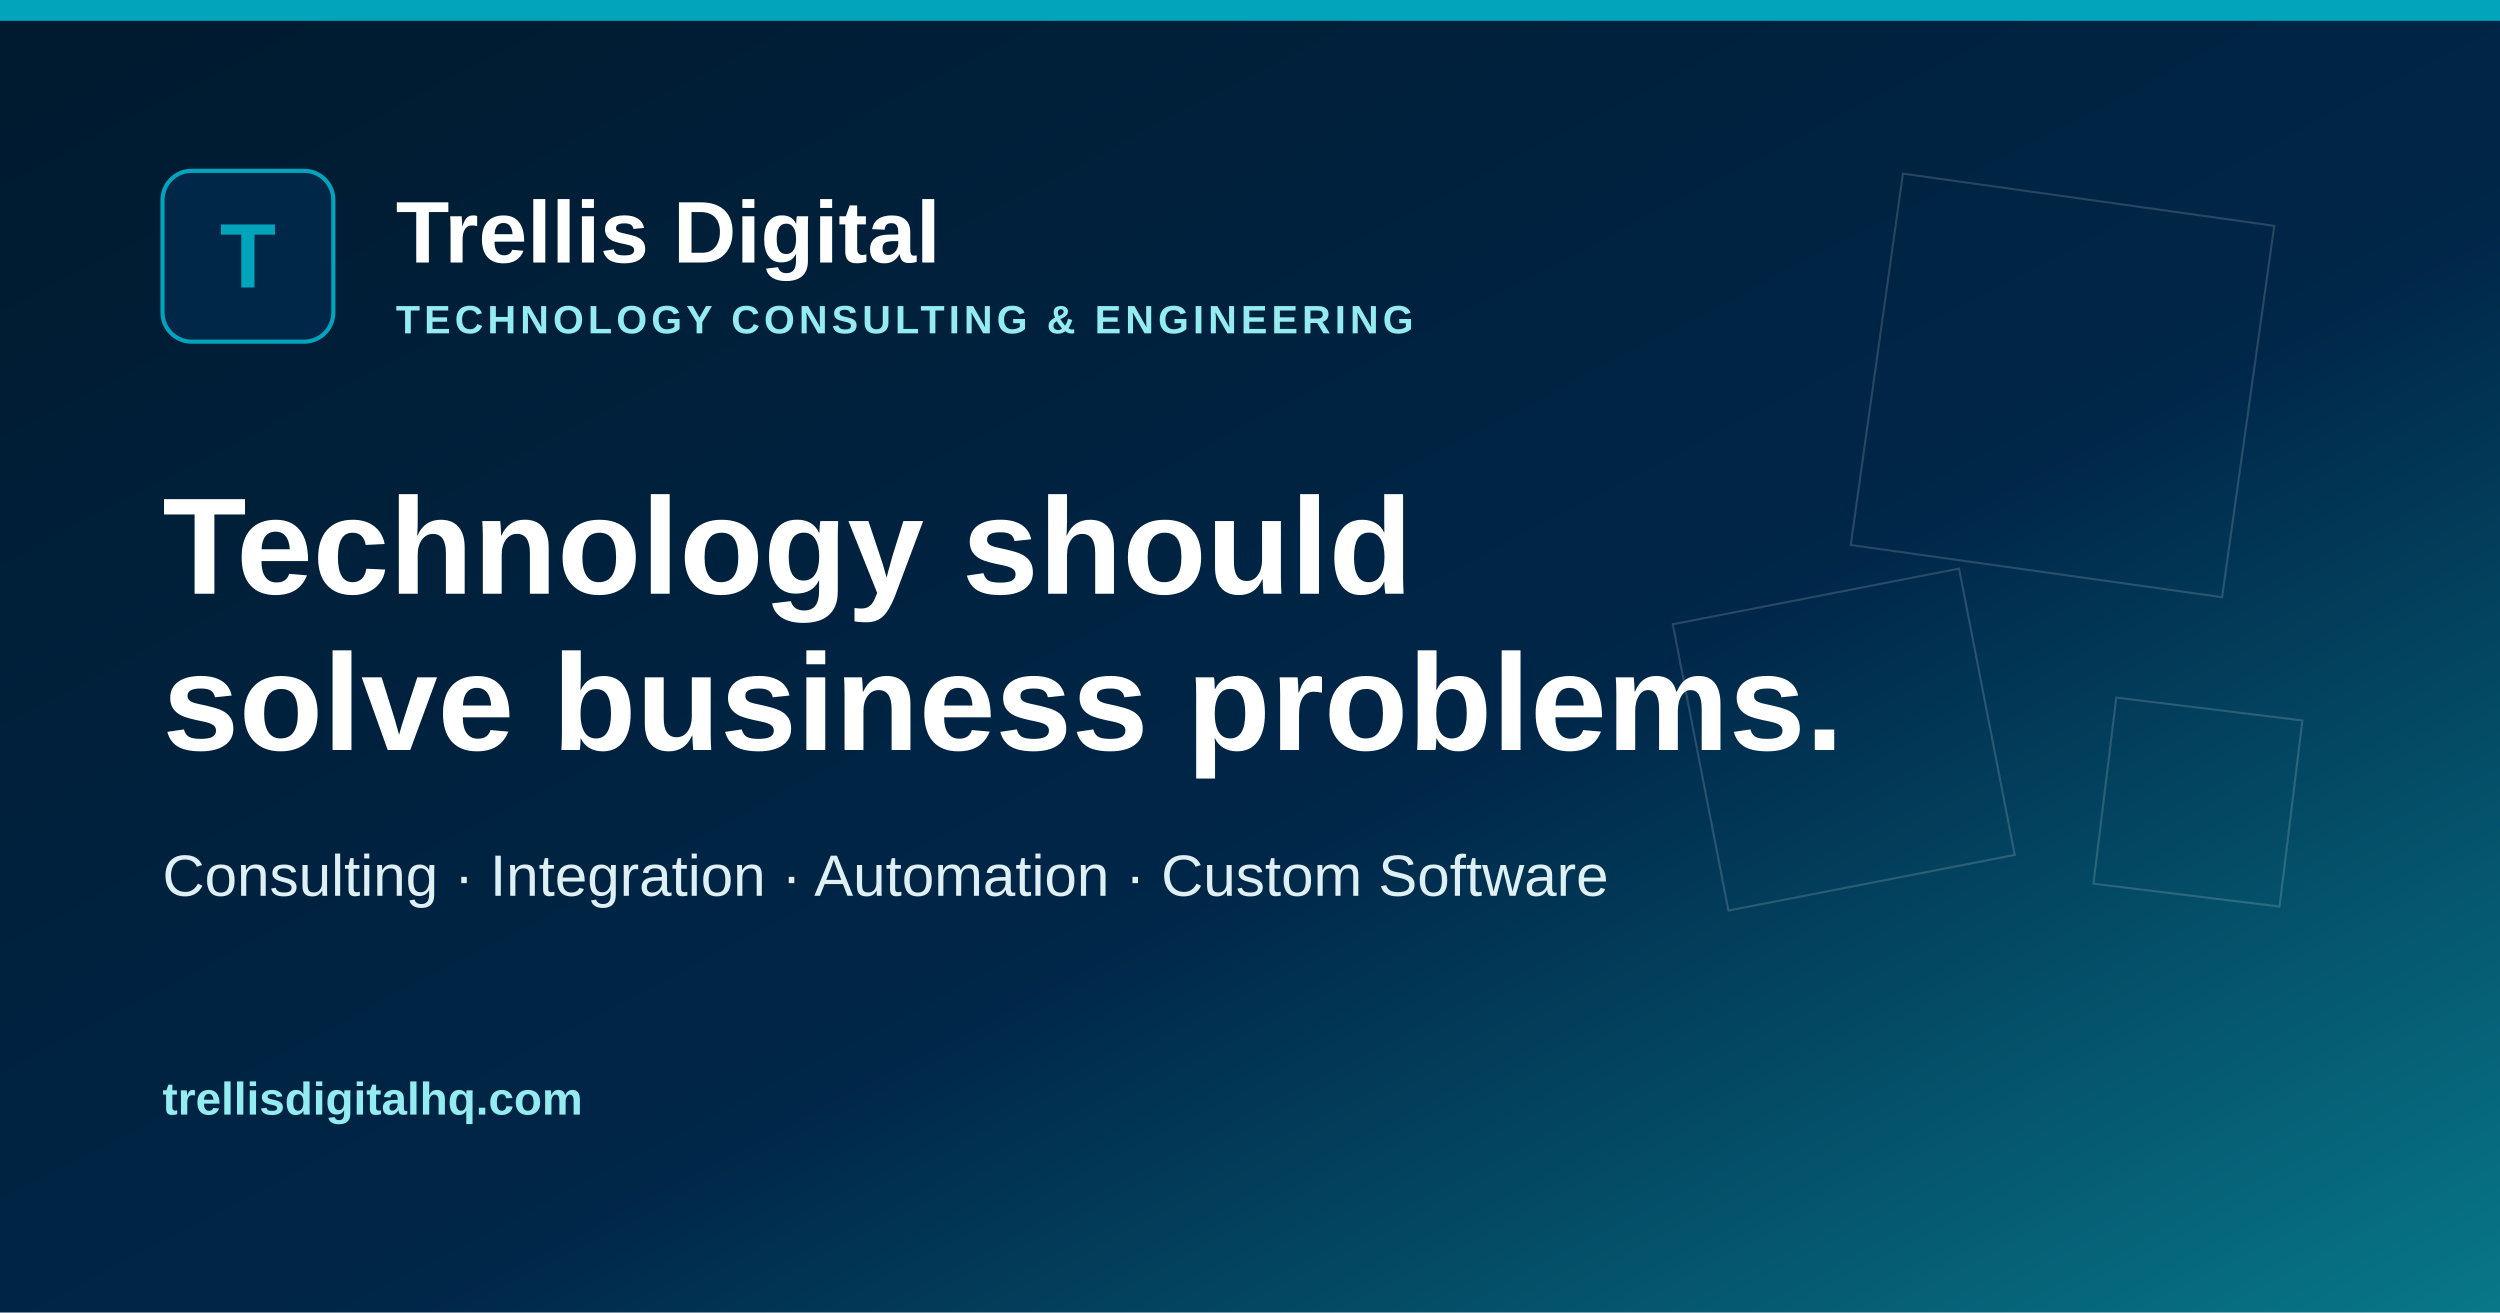
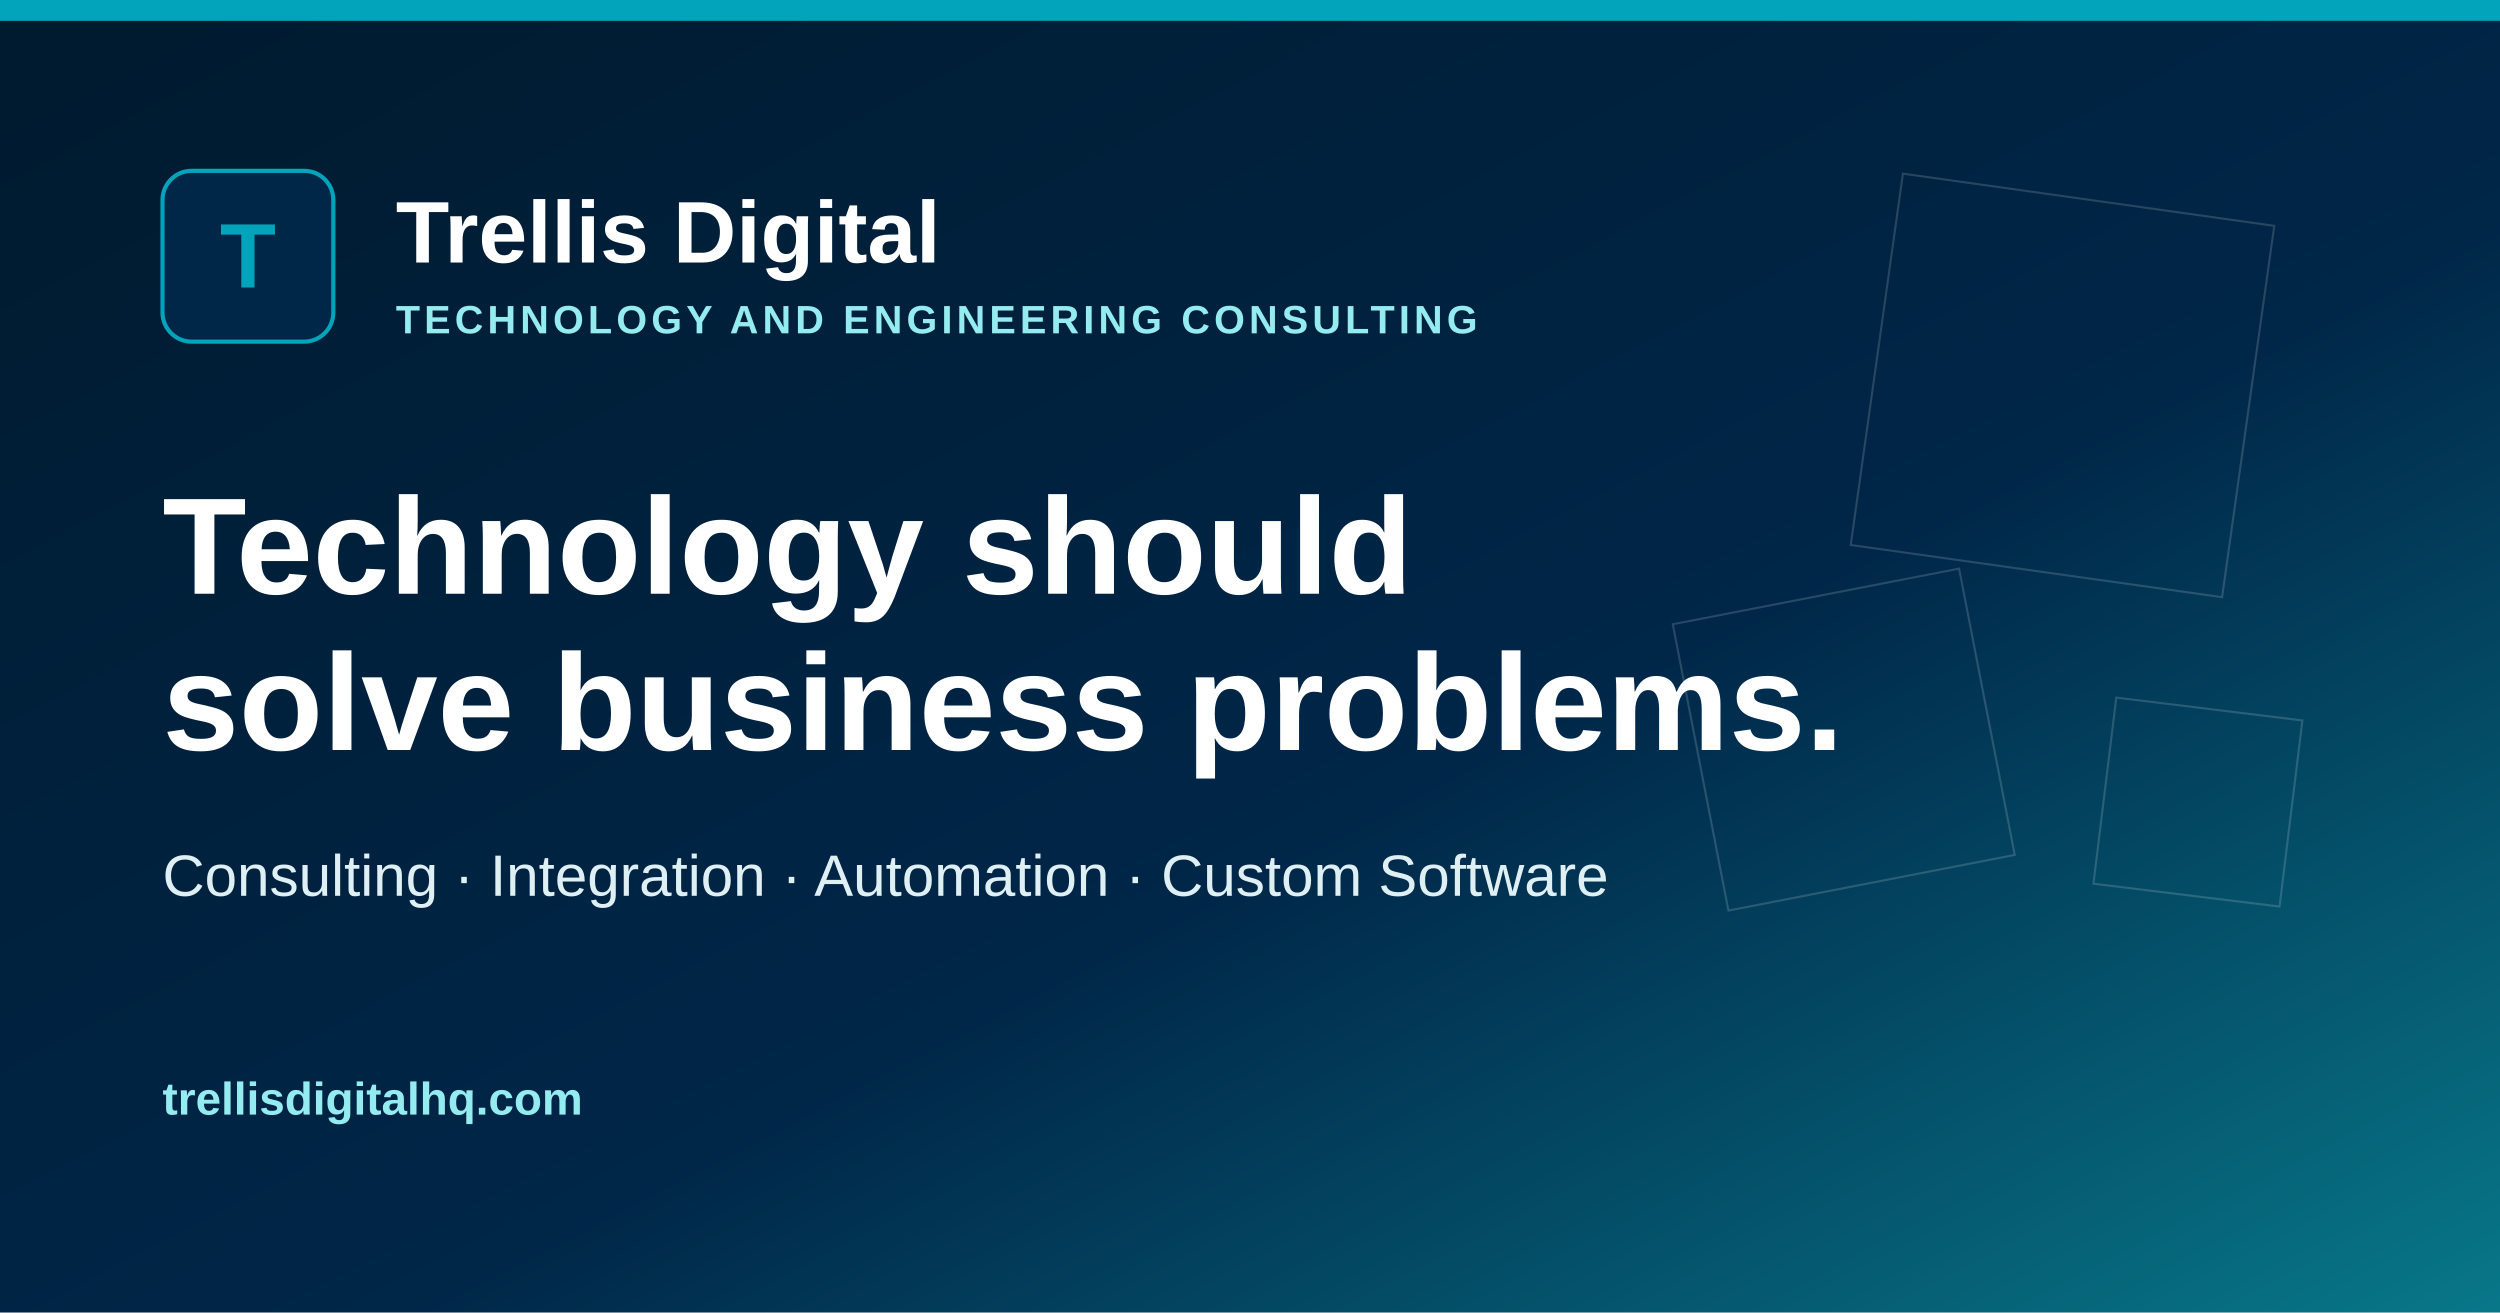
<svg xmlns="http://www.w3.org/2000/svg" width="1200" height="630" viewBox="0 0 1200 630" role="img" aria-labelledby="title desc">
  <defs>
    <linearGradient id="bg" x1="0" y1="0" x2="1" y2="1">
      <stop offset="0" stop-color="#001a2e" />
      <stop offset="0.58" stop-color="#002648" />
      <stop offset="1" stop-color="#087889" />
    </linearGradient>
  </defs>
  <rect width="1200" height="630" fill="url(#bg)" />
  <rect x="0" y="0" width="1200" height="10" fill="#01A4BB" />
  <g opacity="0.16" fill="none" stroke="#ffffff">
    <rect x="900" y="95" width="180" height="180" transform="rotate(8 990 185)" />
    <rect x="815" y="285" width="140" height="140" transform="rotate(-11 885 355)" />
    <rect x="1010" y="340" width="90" height="90" transform="rotate(7 1055 385)" />
  </g>
  <rect x="78" y="82" width="82" height="82" rx="14" fill="#002648" stroke="#01A4BB" stroke-width="2" />
  <text x="119" y="138" text-anchor="middle" font-family="Arial, Helvetica, sans-serif" font-size="44" font-weight="700" fill="#01A4BB">T</text>
  <text x="190" y="126" font-family="Arial, Helvetica, sans-serif" font-size="42" font-weight="700" fill="#ffffff">Trellis Digital</text>
-   <text x="190" y="160" font-family="Arial, Helvetica, sans-serif" font-size="19" font-weight="700" letter-spacing="2" fill="#94ebf0">TECHNOLOGY CONSULTING &amp; ENGINEERING</text>
+   <text x="190" y="160" font-family="Arial, Helvetica, sans-serif" font-size="19" font-weight="700" letter-spacing="2" fill="#94ebf0">TECHNOLOGY AND ENGINEERING CONSULTING</text>
  <text x="78" y="285" font-family="Arial, Helvetica, sans-serif" font-size="66" font-weight="700" fill="#ffffff">Technology should</text>
  <text x="78" y="360" font-family="Arial, Helvetica, sans-serif" font-size="66" font-weight="700" fill="#ffffff">solve business problems.</text>
  <text x="78" y="430" font-family="Arial, Helvetica, sans-serif" font-size="28" fill="#dff0f4">Consulting · Integration · Automation · Custom Software</text>
  <text x="78" y="535" font-family="Arial, Helvetica, sans-serif" font-size="22" font-weight="700" fill="#94ebf0">trellisdigitalhq.com</text>
</svg>
